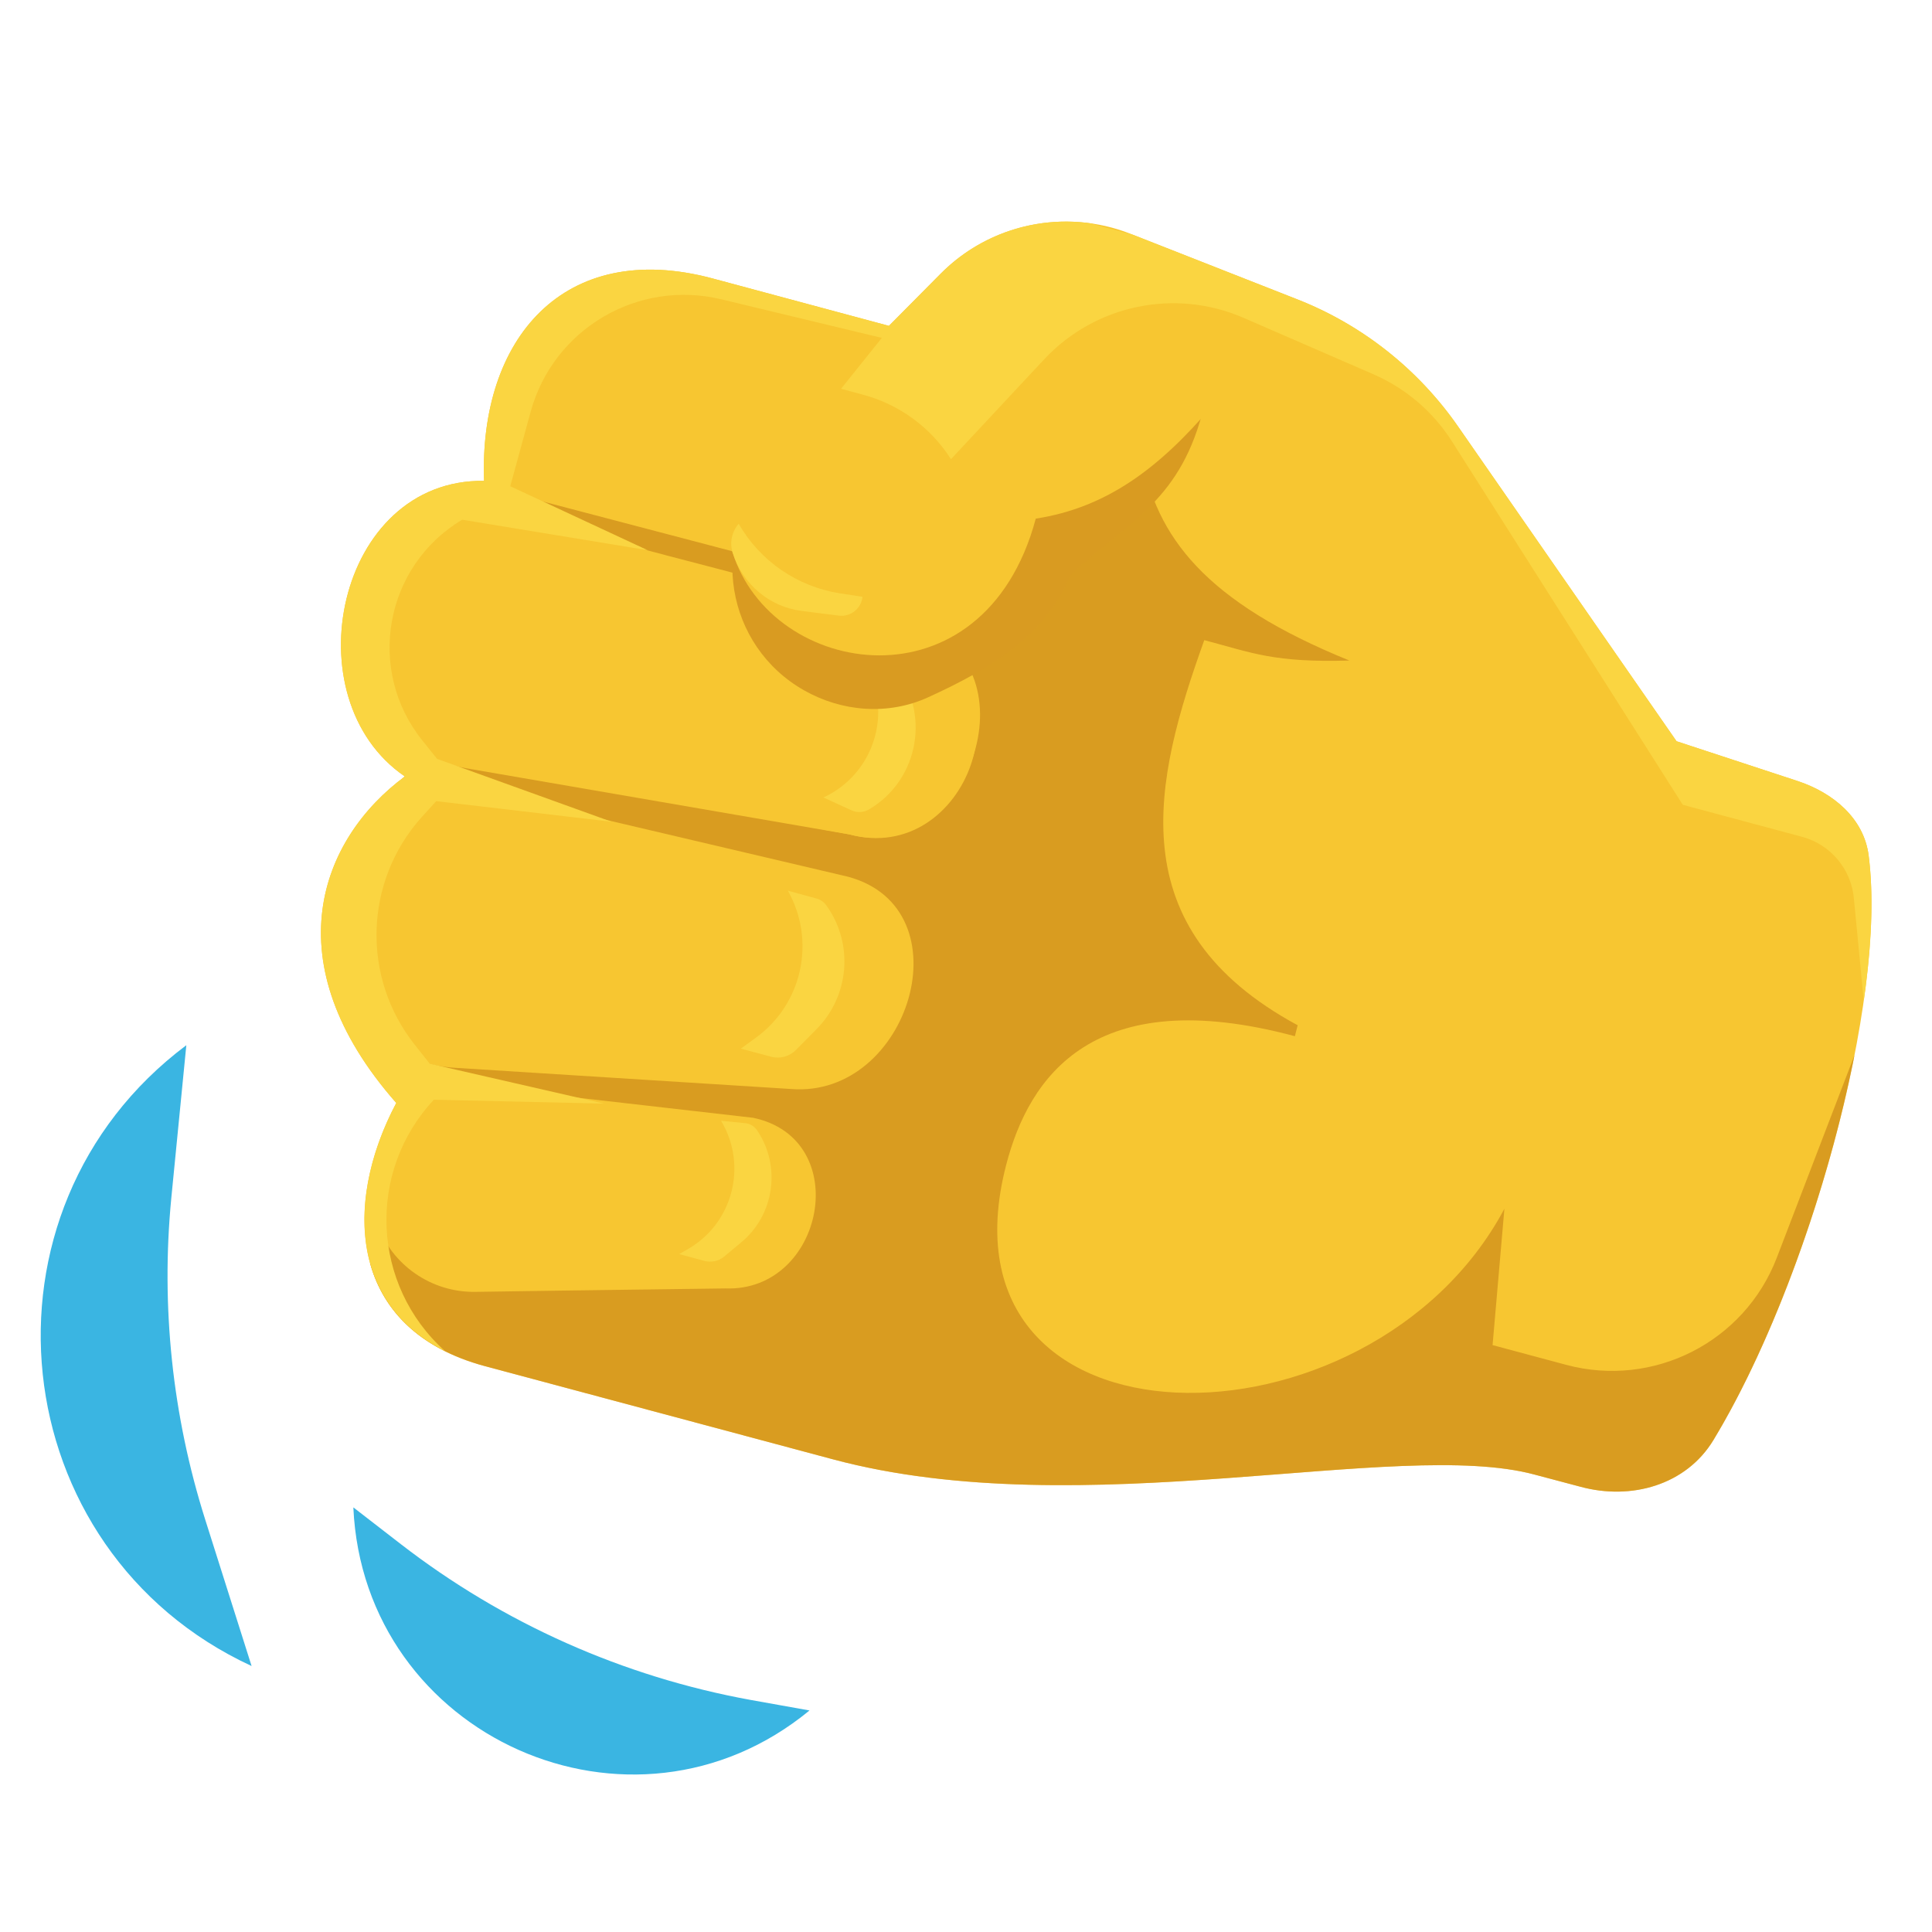
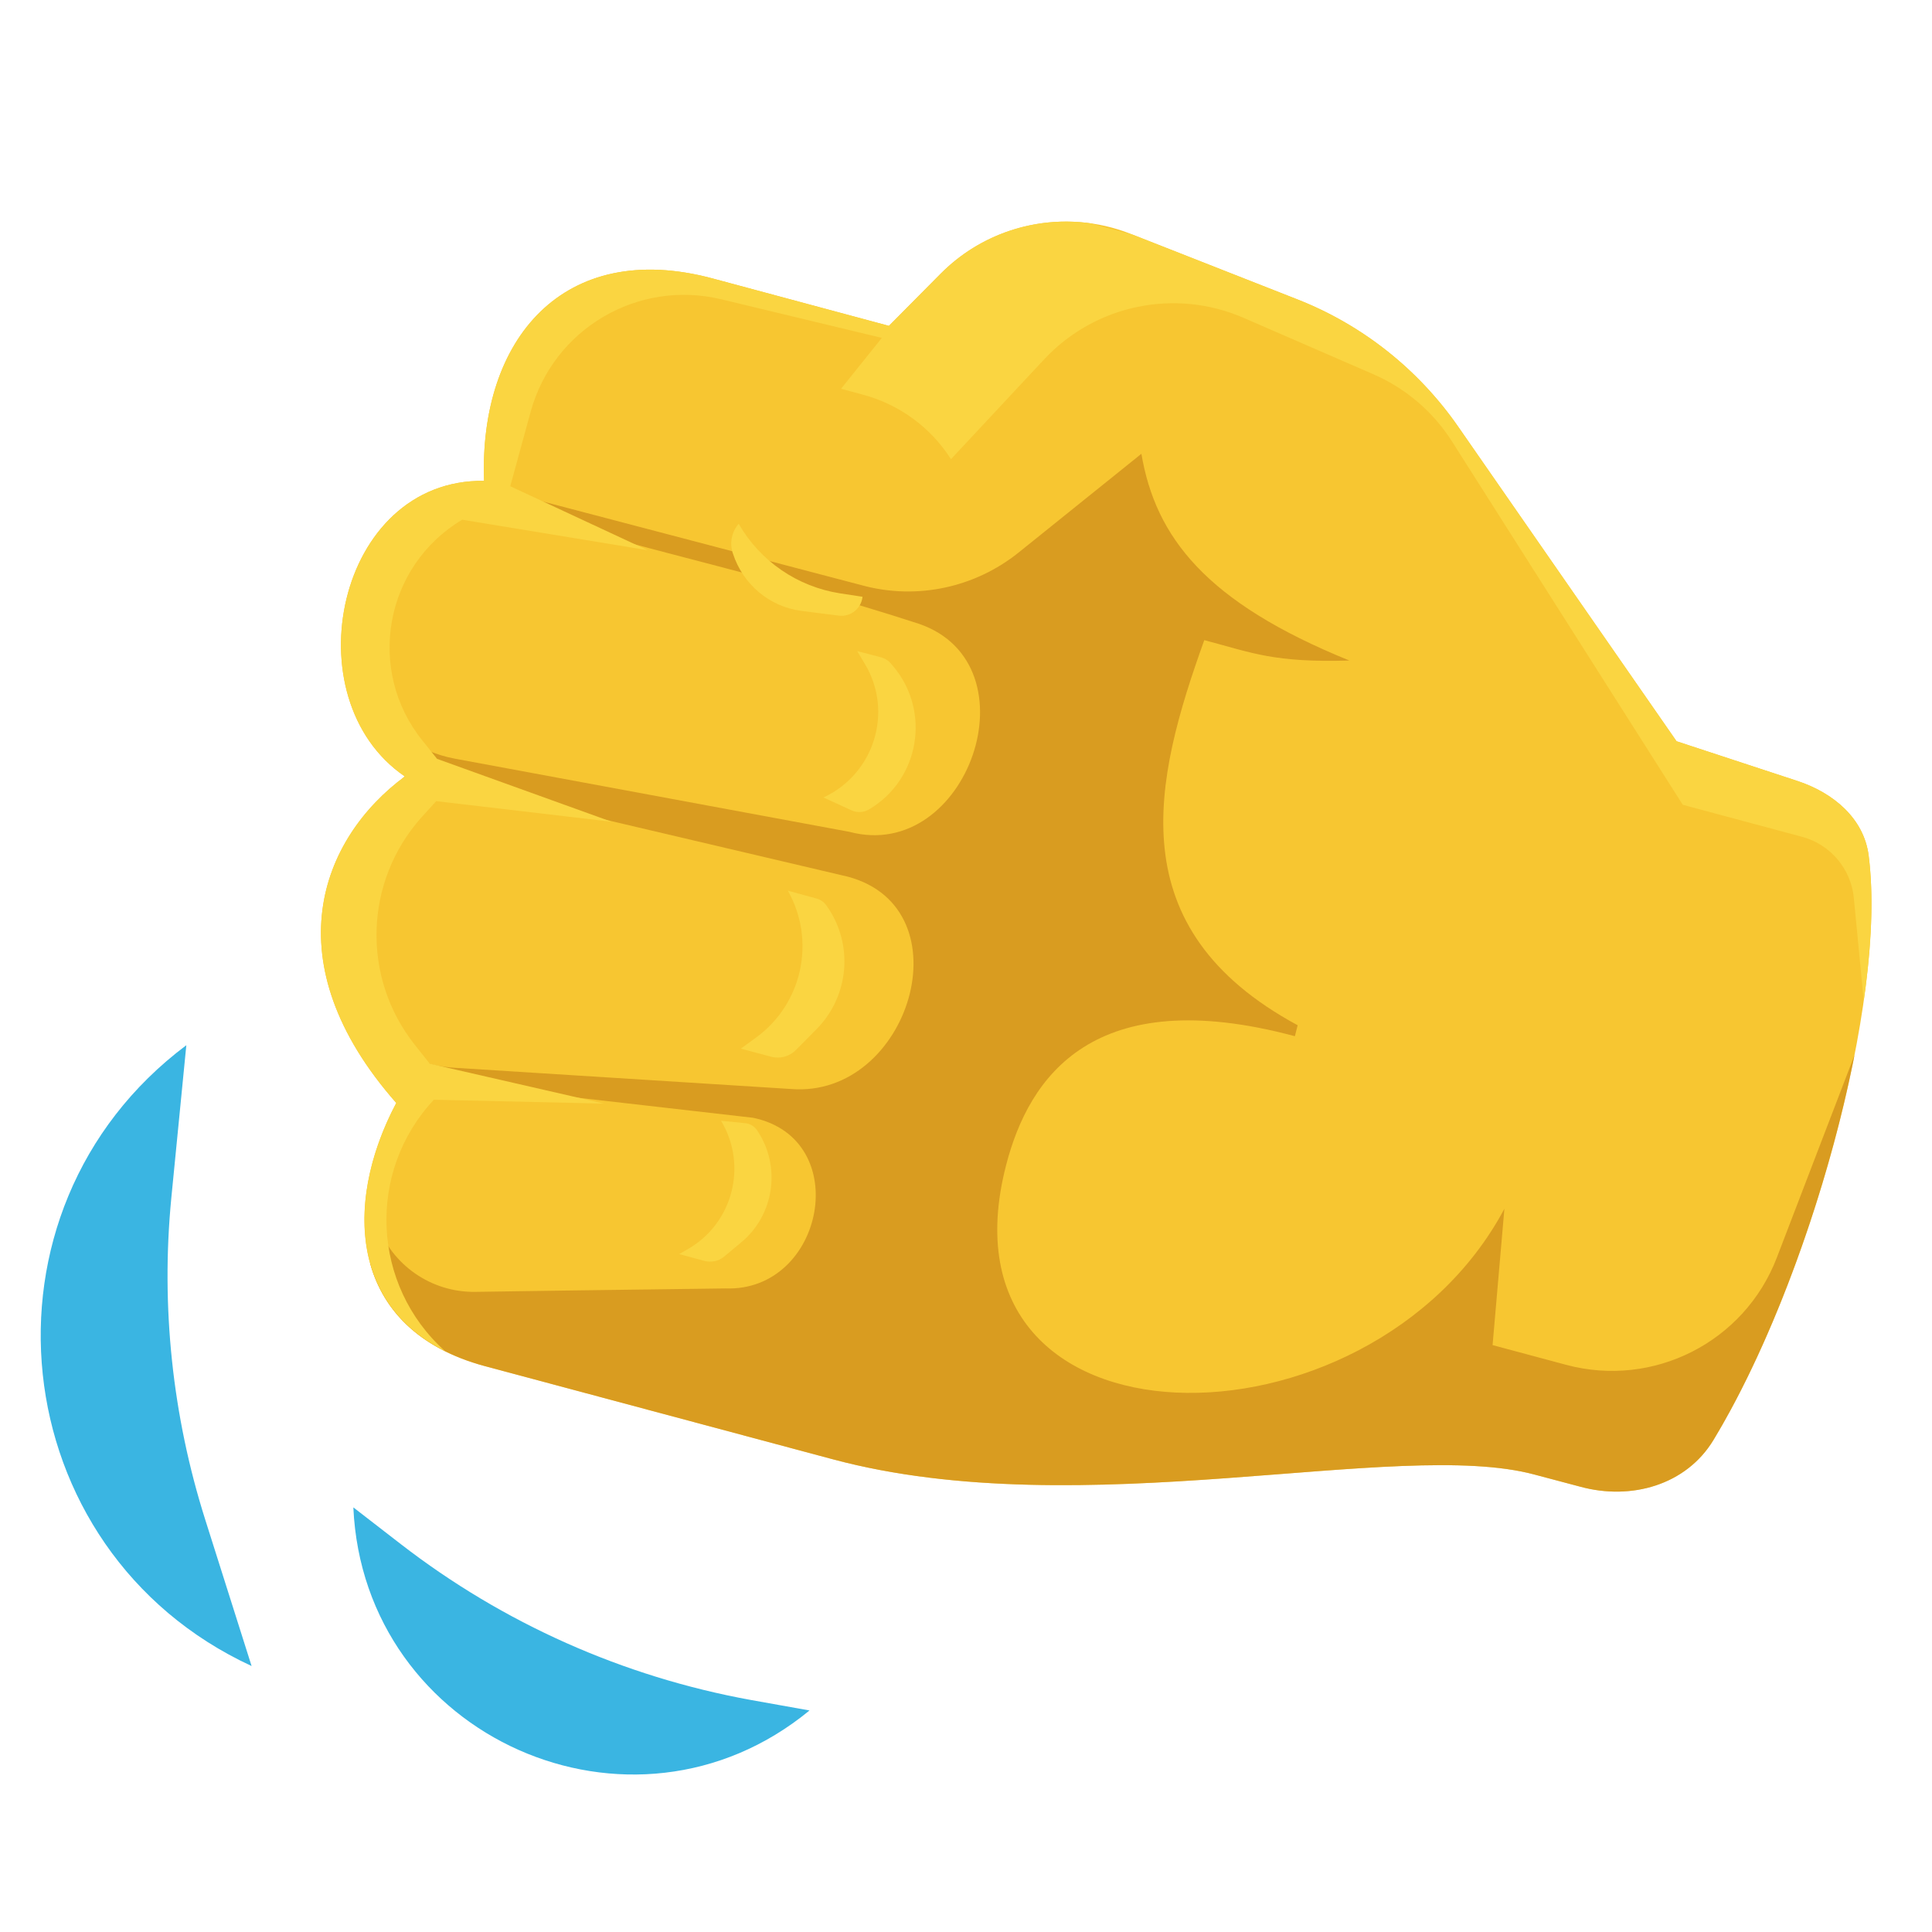
<svg xmlns="http://www.w3.org/2000/svg" viewBox="0 0 90 90">
  <path d="M83.73,36.38C85.4,36.93,86.83,38.12,87.05,39.86C87.92,46.68,84.25,59.76,79.82,67.08C78.55,69.18,75.99,69.9,73.63,69.26L71.48,68.69C65.08,66.97,50.45,71.1,38.8,67.98L22.59,63.64C16.24,61.94,15.92,56.17,18.46,51.38C12.67,44.8,14.94,39.07,18.86,36.17C13.55,32.55,15.69,22.3,22.55,22.4C22.31,15.82,26.24,11.11,33.19,12.97L41.41,15.18L43.81,12.76C46.12,10.43,49.6,9.69,52.66,10.89L60.42,13.94C63.46,15.13,66.07,17.2,67.93,19.88L78.1,34.53Z" fill="#F7C631" />
  <path d="M62.86,30.77C59.34,30.87,58.37,30.42,56.1,29.82C53.75,36.36,52.08,43.24,60.45,47.76L60.32,48.27C50.93,45.75,47.93,50.17,46.87,54.27C43.3,68.05,63.8,68.08,70.08,56.31L69.53,62.66L72.96,63.58C77.03,64.67,81.26,62.52,82.77,58.59L86.39,49.15C85.16,55.39,82.65,62.41,79.82,67.08C78.55,69.18,75.99,69.9,73.63,69.26L71.48,68.69C65.08,66.97,50.45,71.1,38.8,67.98L22.59,63.64C19.52,62.81,17.86,61.04,17.25,58.88L17.95,56.9L18.59,50.79L16.64,47.79C14.62,44.69,14.91,40.63,17.35,37.86L18.79,36.23C18.81,36.21,18.84,36.19,18.86,36.17C18.85,36.17,18.85,36.17,18.85,36.16L19.12,35.85L18.72,35.15C16.33,31.09,17.84,25.85,22.02,23.68L22.27,23.55C23.08,23.13,24.02,23.03,24.9,23.26L40.21,27.28C42.73,27.95,45.42,27.37,47.45,25.74L53.17,21.14C53.83,25.01,56.15,28.05,62.86,30.77Z" fill="#CF8D1B" opacity="0.75" />
  <path d="M23.37,37.05C21.13,36.52,18.78,37.2,17.17,38.83L17.05,38.96C15.15,40.88,14.68,43.8,15.88,46.23C16.88,48.26,18.9,49.59,21.16,49.74L36.85,50.73C42.36,51.17,45.05,42.33,39.5,40.84Z" fill="#F7C631" />
  <path d="M22.58,50.64C20.31,50.38,18.17,51.77,17.49,53.95C17.18,54.95,17.2,56.02,17.56,57C18.25,58.93,20.09,60.21,22.14,60.18L26.26,60.12L33.79,60.02C38.4,60.19,39.79,53.05,35.08,52.07Z" fill="#F7C631" />
-   <path d="M42.62,29.89C35.91,27.71,30.57,26.05,24.13,23.97C22.74,23.52,21.23,23.6,19.9,24.2C16.81,25.6,15.55,29.33,17.16,32.32L17.32,32.63C18.22,34.3,19.85,35.47,21.72,35.79L39.57,38.87C45.07,40.35,48.12,31.78,42.62,29.89Z" fill="#F7C631" />
-   <path d="M42.81,29.18C36.11,27,30.63,25.92,24.18,23.96C22.75,23.53,21.21,23.61,19.85,24.23C16.78,25.62,15.46,29.3,16.98,32.31C17.81,33.96,19.37,35.13,21.18,35.46L39.57,38.87C45.07,40.35,48.31,31.07,42.81,29.18Z" fill="#F7C631" />
-   <path d="M35.01,24.76L39.13,30.06L44.11,25.92L40.22,19.45Z" fill="#F7C631" />
+   <path d="M42.81,29.06C36.11,26.88,30.63,25.79,24.18,23.84C22.75,23.4,21.21,23.49,19.85,24.1C16.78,25.49,15.46,29.18,16.98,32.19C17.81,33.84,19.37,35,21.18,35.34L39.57,38.75C45.07,40.22,48.31,30.95,42.81,29.06Z" fill="#F7C631" />
  <path d="M38.04,47.94L37.09,48.9C36.78,49.22,36.33,49.34,35.9,49.22L34.51,48.85L35.21,48.34C37.38,46.77,38.02,43.82,36.7,41.49L38.01,41.85C38.22,41.9,38.39,42.02,38.51,42.2C39.77,43.97,39.57,46.39,38.04,47.94Z" fill="#FAD541" />
  <path d="M34.51,57.89L33.73,58.54C33.48,58.75,33.14,58.82,32.82,58.74L31.64,58.42L32.04,58.19C34.14,56.99,34.84,54.29,33.59,52.21L34.7,52.32C34.94,52.34,35.15,52.47,35.28,52.67C36.4,54.35,36.07,56.61,34.51,57.89Z" fill="#FAD541" />
  <path d="M40.49,37.7C40.24,37.85,39.93,37.87,39.67,37.75L38.36,37.15C40.72,36.06,41.63,33.16,40.29,30.93L39.93,30.33L41.04,30.62C41.22,30.67,41.39,30.77,41.51,30.92L41.62,31.05C43.37,33.14,42.84,36.31,40.49,37.7Z" fill="#FAD541" />
-   <path d="M43.79,13.14L35.8,22.03C32.99,25.16,33.8,30.09,37.46,32.16C39.22,33.16,41.37,33.33,43.22,32.49C46.19,31.14,48.73,29.58,49.85,26.8C52.39,24.39,54.87,23.48,56,19.27Z" fill="#D99B21" />
-   <path d="M44.84,11.9L35.15,22.38C34.31,23.29,33.75,24.52,34.12,25.71C35.92,31.59,45.83,33.2,48.25,24.16C51.55,23.65,54,21.81,56.45,18.93Z" fill="#F7C631" />
-   <path d="M40.18,27.8C40.12,28.35,39.63,28.74,39.09,28.68L37.35,28.46C35.85,28.27,34.61,27.23,34.14,25.78L34.13,25.75C33.98,25.28,34.09,24.77,34.41,24.4C35.42,26.15,37.15,27.33,39.13,27.64Z" fill="#FAD541" />
-   <path d="M67.93,19.88L78.1,34.53L83.73,36.38C85.4,36.93,86.83,38.12,87.05,39.86C87.29,41.73,87.19,44.06,86.82,46.62L86.36,41.84C86.23,40.47,85.26,39.33,83.94,38.98L78.39,37.49L67.65,20.58C66.77,19.19,65.5,18.1,63.99,17.44L57.94,14.81C54.75,13.42,51.03,14.19,48.65,16.73L44.3,21.39C43.35,19.9,41.88,18.83,40.18,18.38L39.18,18.11L41.08,15.74L33.59,13.94C29.71,13.01,25.78,15.32,24.72,19.18L23.77,22.65L30.17,25.63L21.53,24.21C17.91,26.37,17.04,31.22,19.68,34.5L20.36,35.35L28.49,38.28L20.32,37.32L19.64,38.07C16.96,41.06,16.83,45.54,19.33,48.68L20.02,49.55L28.14,51.41L20.21,51.23C17.07,54.59,17.31,59.87,20.73,62.94C16.21,60.69,16.2,55.65,18.46,51.38C12.67,44.8,14.94,39.07,18.86,36.17C13.55,32.55,15.69,22.3,22.55,22.4C22.31,15.82,26.24,11.11,33.19,12.97L41.41,15.18L43.81,12.76C45.65,10.89,48.25,10.05,50.78,10.4L52.76,10.93L60.42,13.94C63.46,15.13,66.07,17.2,67.93,19.88Z" fill="#FAD541" />
  <path d="M8.68,48.69L7.98,55.81C7.49,60.86,8.03,65.96,9.56,70.79L11.72,77.61C0.09,72.23,-1.58,56.38,8.68,48.69Z" fill="#009FD9" opacity="0.77" />
  <path d="M16.46,70.22L18.67,71.93C23.44,75.62,29.03,78.11,34.97,79.19L37.71,79.68C29.44,86.49,16.94,80.93,16.46,70.22Z" fill="#009FD9" opacity="0.77" />
+   <path d="M67.93,19.88L78.1,34.53L83.73,36.38C85.4,36.93,86.83,38.12,87.05,39.86C87.29,41.73,87.19,44.06,86.82,46.62L86.36,41.84C86.23,40.47,85.26,39.33,83.94,38.98L78.39,37.49L67.65,20.58C66.77,19.19,65.5,18.1,63.99,17.44L57.94,14.81C54.75,13.42,51.03,14.19,48.65,16.73L44.3,21.39C43.35,19.9,41.88,18.83,40.18,18.38L39.18,18.11L41.08,15.74L33.59,13.94C29.71,13.01,25.78,15.32,24.72,19.18L23.77,22.65L30.17,25.63L21.53,24.21C17.91,26.37,17.04,31.22,19.68,34.5L20.36,35.35L28.49,38.28L20.32,37.32L19.64,38.07C16.96,41.06,16.83,45.54,19.33,48.68L20.02,49.55L28.14,51.41L20.21,51.23C17.07,54.59,17.31,59.87,20.73,62.94C16.21,60.69,16.2,55.65,18.46,51.38C12.67,44.8,14.94,39.07,18.86,36.17C13.55,32.55,15.69,22.3,22.55,22.4C22.31,15.82,26.24,11.11,33.19,12.97L41.41,15.18L43.81,12.76C45.65,10.89,48.25,10.05,50.78,10.4L52.76,10.93L60.42,13.94C63.46,15.13,66.07,17.2,67.93,19.88Z" fill="#FAD541" />
+   <path d="M40.18,27.8C40.12,28.35,39.63,28.74,39.09,28.68L37.35,28.46C35.85,28.27,34.61,27.23,34.14,25.78L34.13,25.75C33.98,25.28,34.09,24.77,34.41,24.4C35.42,26.15,37.15,27.33,39.13,27.64Z" fill="#FAD541" />
</svg>
